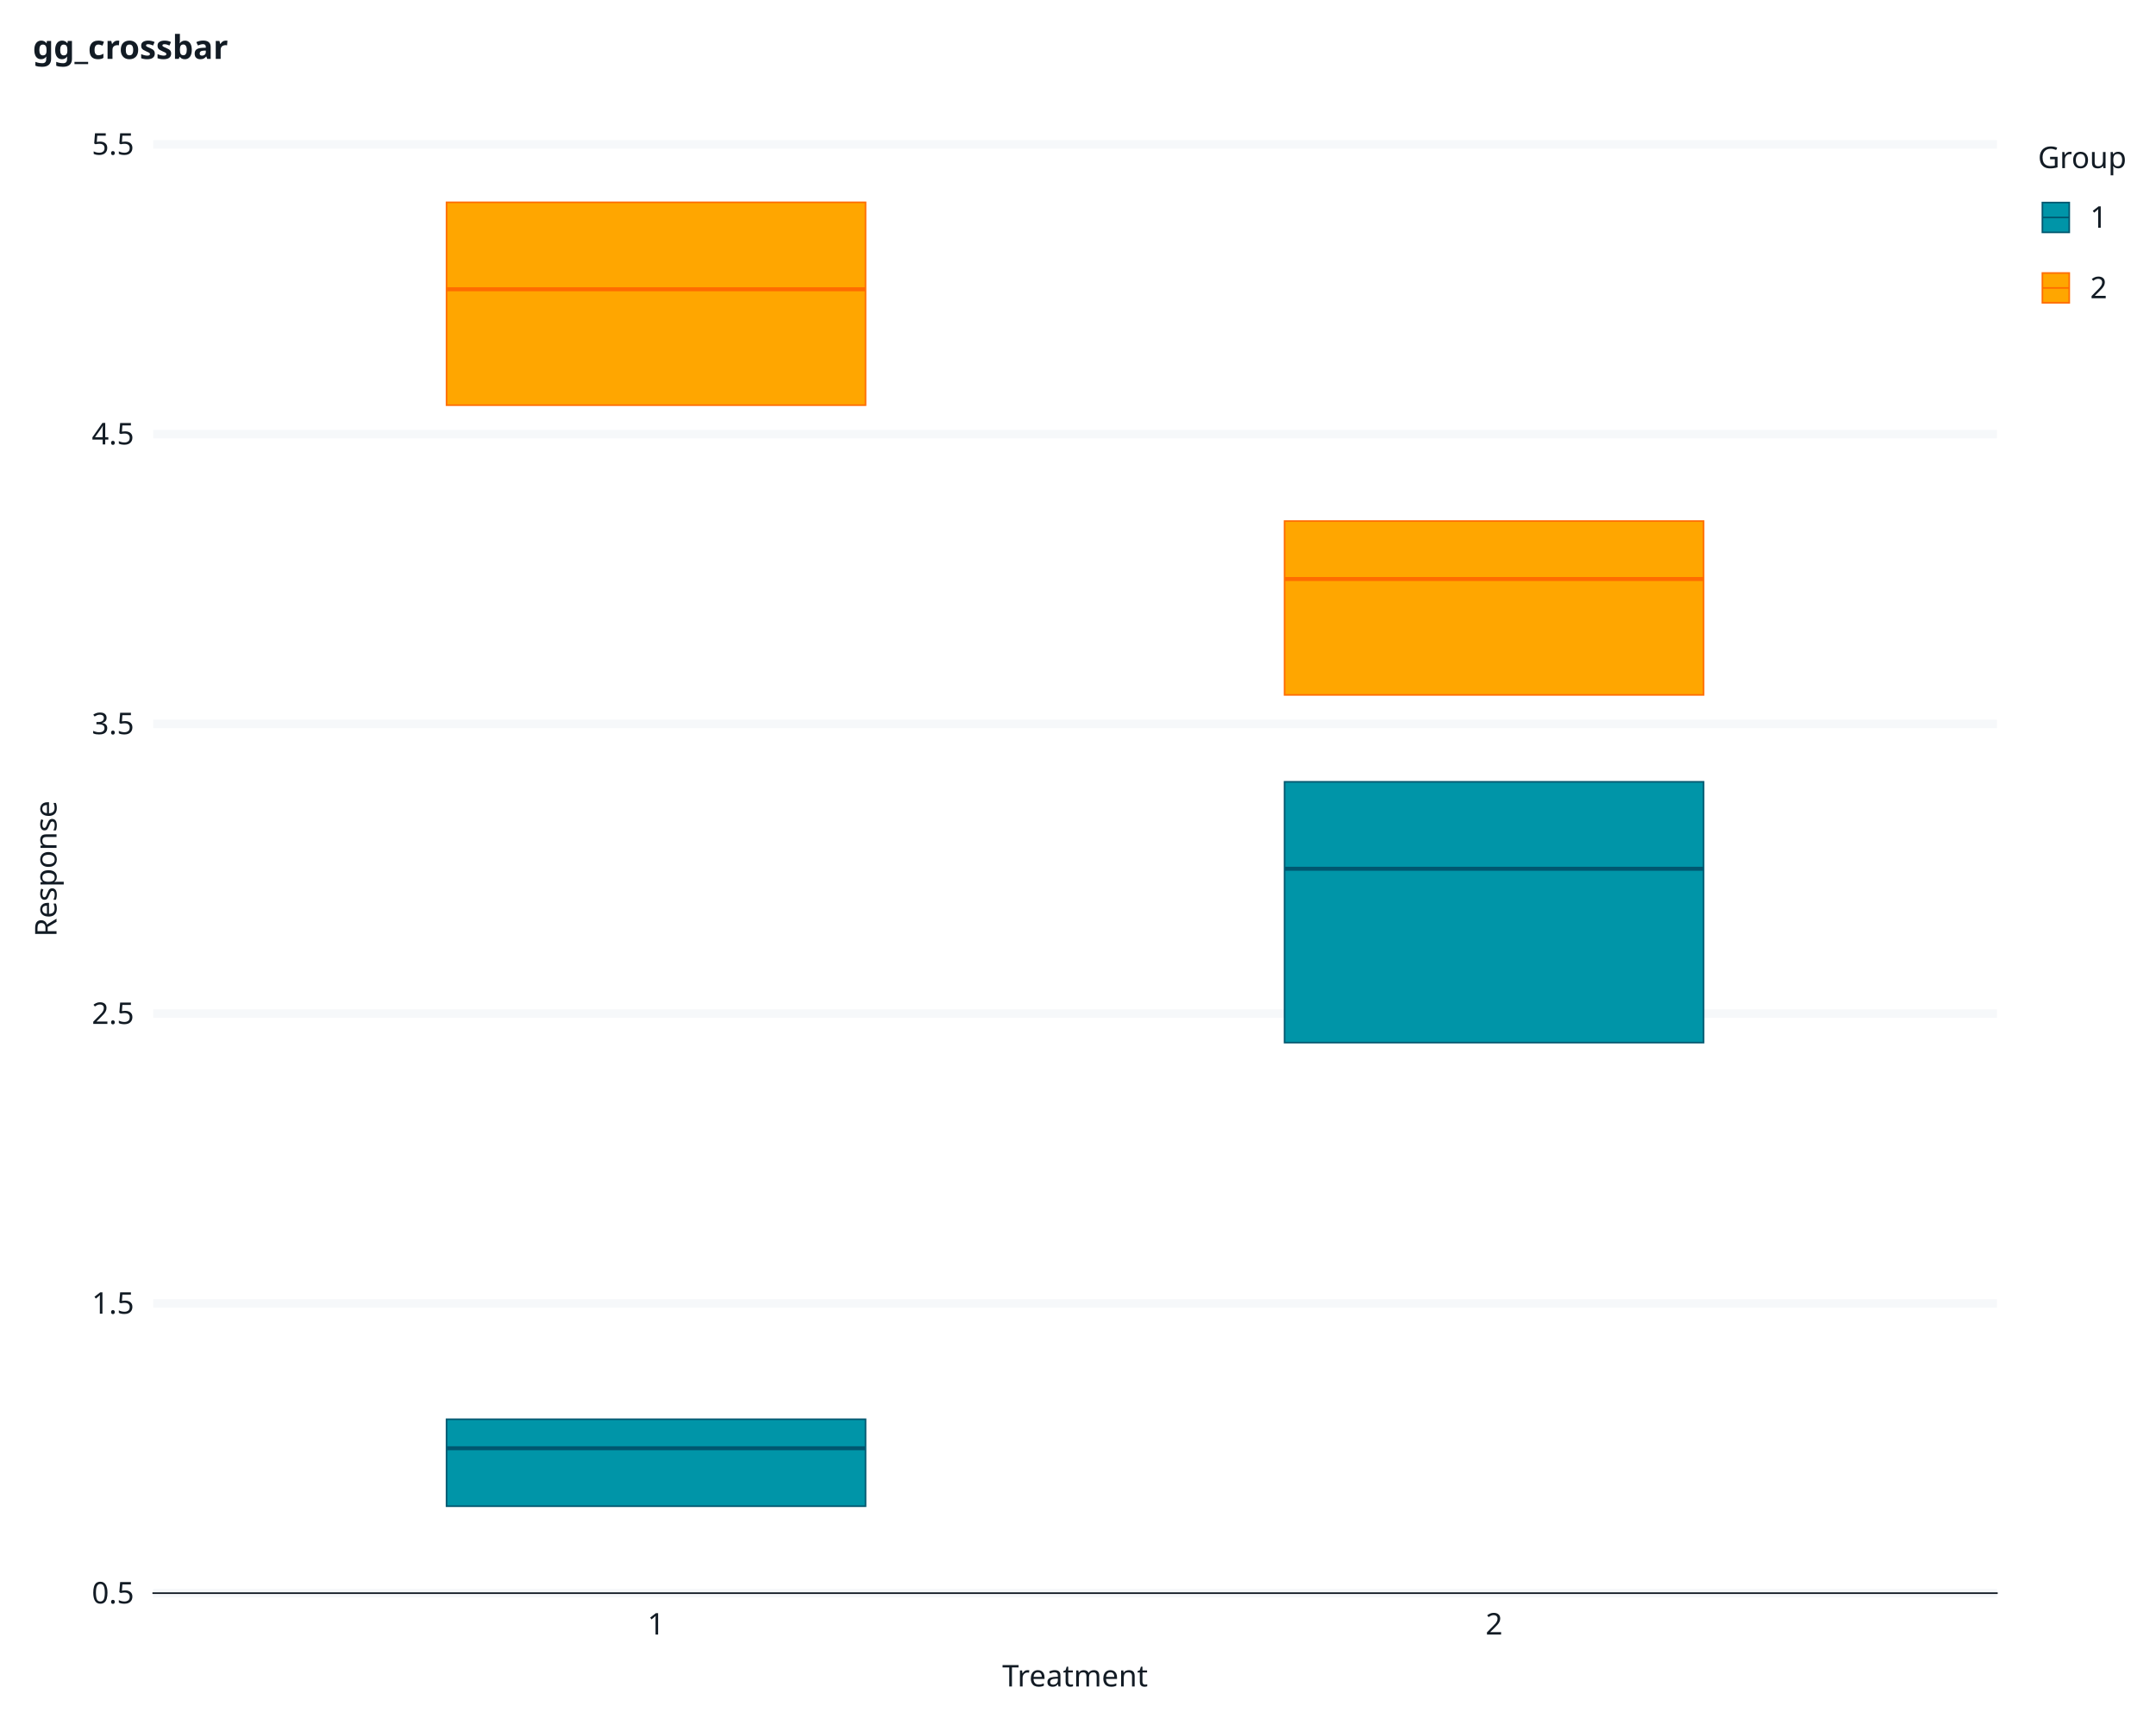
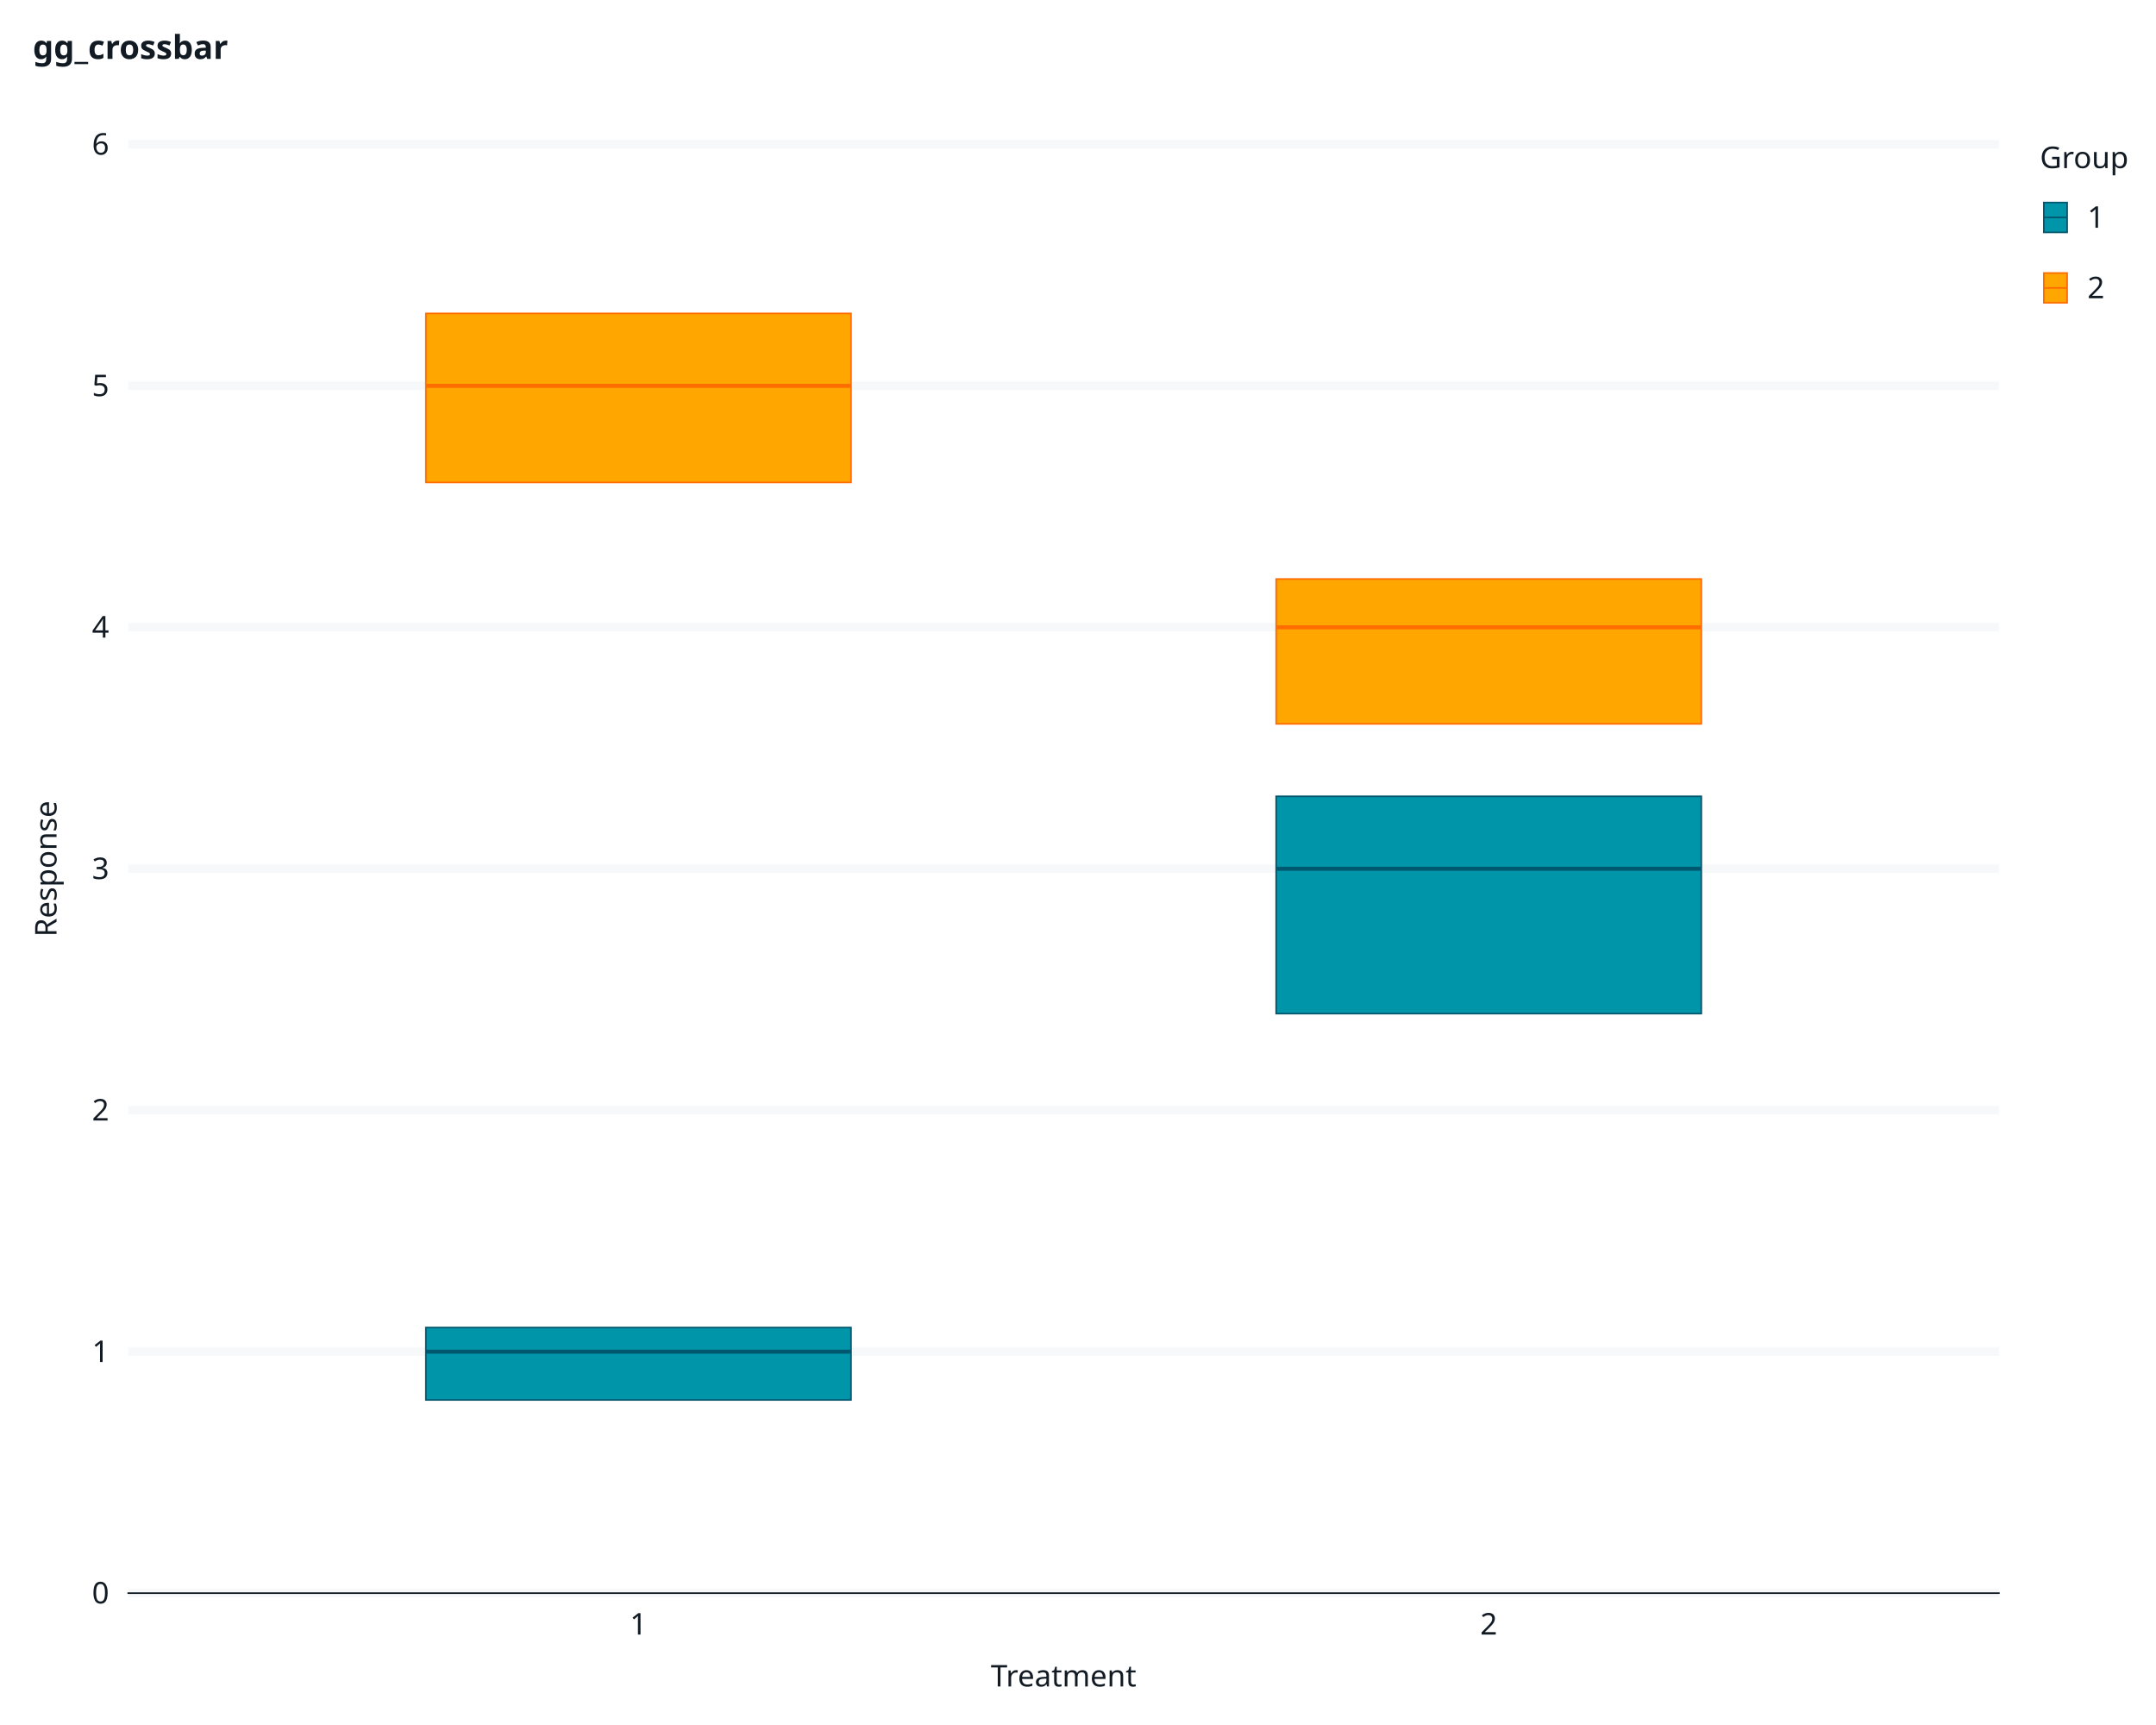
<svg xmlns="http://www.w3.org/2000/svg" class="svglite" data-engine-version="2.0" width="720.00pt" height="576.00pt" viewBox="0 0 720.00 576.00">
  <defs>
    <style type="text/css">
    .svglite line, .svglite polyline, .svglite polygon, .svglite path, .svglite rect, .svglite circle {
      fill: none;
      stroke: #000000;
      stroke-linecap: round;
      stroke-linejoin: round;
      stroke-miterlimit: 10.00;
    }
  </style>
  </defs>
  <rect width="100%" height="100%" style="stroke: none; fill: #FFFFFF;" />
  <defs>
    <clipPath id="cpMC4wMHw3MjAuMDB8MC4wMHw1NzYuMDA=">
      <rect x="0.00" y="0.00" width="720.00" height="576.00" />
    </clipPath>
  </defs>
  <g clip-path="url(#cpMC4wMHw3MjAuMDB8MC4wMHw1NzYuMDA=)">
-     <rect x="0.00" y="0.00" width="720.00" height="576.00" style="stroke-width: 1.07; stroke: #FFFFFF; fill: #FFFFFF;" />
-     <rect x="51.17" y="48.21" width="615.70" height="483.76" style="stroke-width: 1.07; stroke: #FFFFFF; fill: #FFFFFF;" />
-     <polyline points="51.17,531.97 666.87,531.97 " style="stroke-width: 2.84; stroke: #F6F8FA; stroke-linecap: butt;" />
-     <polyline points="51.17,435.21 666.87,435.21 " style="stroke-width: 2.84; stroke: #F6F8FA; stroke-linecap: butt;" />
-     <polyline points="51.17,338.46 666.87,338.46 " style="stroke-width: 2.84; stroke: #F6F8FA; stroke-linecap: butt;" />
-     <polyline points="51.17,241.71 666.87,241.71 " style="stroke-width: 2.84; stroke: #F6F8FA; stroke-linecap: butt;" />
-     <polyline points="51.17,144.96 666.87,144.96 " style="stroke-width: 2.84; stroke: #F6F8FA; stroke-linecap: butt;" />
-     <polyline points="51.17,48.21 666.87,48.21 " style="stroke-width: 2.84; stroke: #F6F8FA; stroke-linecap: butt;" />
-     <polyline points="219.09,531.97 219.09,48.21 " style="stroke-width: 2.84; stroke: none; stroke-linecap: butt;" />
-     <polyline points="498.95,531.97 498.95,48.21 " style="stroke-width: 2.84; stroke: none; stroke-linecap: butt;" />
-     <polygon points="149.12,473.91 149.12,502.94 289.05,502.94 289.05,473.91 149.12,473.91 " style="stroke-width: 0.53; stroke: #00576F; stroke-linecap: butt; stroke-linejoin: miter; fill: #0095A8;" />
-     <polygon points="149.12,67.56 149.12,135.29 289.05,135.29 289.05,67.56 149.12,67.56 " style="stroke-width: 0.53; stroke: #FF6C00; stroke-linecap: butt; stroke-linejoin: miter; fill: #FFA600;" />
-     <polygon points="428.98,261.06 428.98,348.14 568.91,348.14 568.91,261.06 428.98,261.06 " style="stroke-width: 0.53; stroke: #00576F; stroke-linecap: butt; stroke-linejoin: miter; fill: #0095A8;" />
-     <polygon points="428.98,173.99 428.98,232.04 568.91,232.04 568.91,173.99 428.98,173.99 " style="stroke-width: 0.53; stroke: #FF6C00; stroke-linecap: butt; stroke-linejoin: miter; fill: #FFA600;" />
-     <line x1="149.12" y1="483.59" x2="289.05" y2="483.59" style="stroke-width: 1.33; stroke: #00576F; stroke-linecap: butt; stroke-linejoin: miter;" />
-     <line x1="149.12" y1="96.59" x2="289.05" y2="96.59" style="stroke-width: 1.33; stroke: #FF6C00; stroke-linecap: butt; stroke-linejoin: miter;" />
-     <line x1="428.98" y1="290.09" x2="568.91" y2="290.09" style="stroke-width: 1.33; stroke: #00576F; stroke-linecap: butt; stroke-linejoin: miter;" />
-     <line x1="428.98" y1="193.34" x2="568.91" y2="193.34" style="stroke-width: 1.33; stroke: #FF6C00; stroke-linecap: butt; stroke-linejoin: miter;" />
-     <polyline points="51.17,531.97 51.17,48.21 " style="stroke-width: 0.53; stroke: none; stroke-linecap: square;" />
-     <text x="44.78" y="535.41" text-anchor="end" style="font-size: 10.00px; fill: #121B24; font-family: sans;" textLength="13.90px" lengthAdjust="spacingAndGlyphs">0.5</text>
-     <text x="44.78" y="438.66" text-anchor="end" style="font-size: 10.00px; fill: #121B24; font-family: sans;" textLength="13.90px" lengthAdjust="spacingAndGlyphs">1.5</text>
-     <text x="44.78" y="341.90" text-anchor="end" style="font-size: 10.00px; fill: #121B24; font-family: sans;" textLength="13.90px" lengthAdjust="spacingAndGlyphs">2.5</text>
-     <text x="44.78" y="245.15" text-anchor="end" style="font-size: 10.00px; fill: #121B24; font-family: sans;" textLength="13.90px" lengthAdjust="spacingAndGlyphs">3.5</text>
-     <text x="44.78" y="148.40" text-anchor="end" style="font-size: 10.00px; fill: #121B24; font-family: sans;" textLength="13.90px" lengthAdjust="spacingAndGlyphs">4.5</text>
-     <text x="44.78" y="51.65" text-anchor="end" style="font-size: 10.00px; fill: #121B24; font-family: sans;" textLength="13.90px" lengthAdjust="spacingAndGlyphs">5.5</text>
-     <polyline points="47.52,531.97 51.17,531.97 " style="stroke-width: 0.53; stroke: none; stroke-linecap: butt;" />
-     <polyline points="47.52,435.21 51.17,435.21 " style="stroke-width: 0.53; stroke: none; stroke-linecap: butt;" />
-     <polyline points="47.52,338.46 51.17,338.46 " style="stroke-width: 0.53; stroke: none; stroke-linecap: butt;" />
-     <polyline points="47.52,241.71 51.17,241.71 " style="stroke-width: 0.53; stroke: none; stroke-linecap: butt;" />
-     <polyline points="47.52,144.96 51.17,144.96 " style="stroke-width: 0.53; stroke: none; stroke-linecap: butt;" />
-     <polyline points="47.52,48.21 51.17,48.21 " style="stroke-width: 0.53; stroke: none; stroke-linecap: butt;" />
-     <polyline points="51.17,531.97 666.87,531.97 " style="stroke-width: 0.53; stroke: #121B24; stroke-linecap: square;" />
-     <polyline points="219.09,535.62 219.09,531.97 " style="stroke-width: 0.53; stroke: none; stroke-linecap: butt;" />
-     <polyline points="498.95,535.62 498.95,531.97 " style="stroke-width: 0.53; stroke: none; stroke-linecap: butt;" />
-     <text x="219.09" y="545.79" text-anchor="middle" style="font-size: 10.00px; fill: #121B24; font-family: sans;" textLength="5.56px" lengthAdjust="spacingAndGlyphs">1</text>
-     <text x="498.95" y="545.79" text-anchor="middle" style="font-size: 10.00px; fill: #121B24; font-family: sans;" textLength="5.56px" lengthAdjust="spacingAndGlyphs">2</text>
-     <text x="359.02" y="563.13" text-anchor="middle" style="font-size: 10.00px; fill: #121B24; font-family: sans;" textLength="45.58px" lengthAdjust="spacingAndGlyphs">Treatment</text>
+     <rect x="0" y="0.00" width="720.00" height="576.00" style="stroke-width: 1.07; stroke: #FFFFFF; fill: #FFFFFF;" />
+     <rect x="42.83" y="48.21" width="624.71" height="483.76" style="stroke-width: 1.07; stroke: #FFFFFF; fill: #FFFFFF;" />
+     <polyline points="42.83,531.97 667.54,531.97 " style="stroke-width: 2.84; stroke: #F6F8FA; stroke-linecap: butt;" />
+     <polyline points="42.83,451.34 667.54,451.34 " style="stroke-width: 2.84; stroke: #F6F8FA; stroke-linecap: butt;" />
+     <polyline points="42.83,370.71 667.54,370.71 " style="stroke-width: 2.84; stroke: #F6F8FA; stroke-linecap: butt;" />
+     <polyline points="42.83,290.09 667.54,290.09 " style="stroke-width: 2.84; stroke: #F6F8FA; stroke-linecap: butt;" />
+     <polyline points="42.83,209.46 667.54,209.46 " style="stroke-width: 2.84; stroke: #F6F8FA; stroke-linecap: butt;" />
+     <polyline points="42.83,128.84 667.54,128.84 " style="stroke-width: 2.84; stroke: #F6F8FA; stroke-linecap: butt;" />
+     <polyline points="42.83,48.21 667.54,48.21 " style="stroke-width: 2.84; stroke: #F6F8FA; stroke-linecap: butt;" />
+     <polyline points="213.21,531.97 213.21,48.21 " style="stroke-width: 2.84; stroke: none; stroke-linecap: butt;" />
+     <polyline points="497.17,531.97 497.17,48.21 " style="stroke-width: 2.84; stroke: none; stroke-linecap: butt;" />
+     <polygon points="142.22,443.28 142.22,467.46 284.20,467.46 284.20,443.28 142.22,443.28 " style="stroke-width: 0.53; stroke: #00576F; stroke-linecap: butt; stroke-linejoin: miter; fill: #0095A8;" />
+     <polygon points="142.22,104.65 142.22,161.09 284.20,161.09 284.20,104.65 142.22,104.65 " style="stroke-width: 0.53; stroke: #FF6C00; stroke-linecap: butt; stroke-linejoin: miter; fill: #FFA600;" />
+     <polygon points="426.18,265.90 426.18,338.46 568.16,338.46 568.16,265.90 426.18,265.90 " style="stroke-width: 0.53; stroke: #00576F; stroke-linecap: butt; stroke-linejoin: miter; fill: #0095A8;" />
+     <polygon points="426.18,193.34 426.18,241.71 568.16,241.71 568.16,193.34 426.18,193.34 " style="stroke-width: 0.53; stroke: #FF6C00; stroke-linecap: butt; stroke-linejoin: miter; fill: #FFA600;" />
+     <line x1="142.22" y1="451.34" x2="284.20" y2="451.34" style="stroke-width: 1.33; stroke: #00576F; stroke-linecap: butt; stroke-linejoin: miter;" />
+     <line x1="142.22" y1="128.84" x2="284.20" y2="128.84" style="stroke-width: 1.33; stroke: #FF6C00; stroke-linecap: butt; stroke-linejoin: miter;" />
+     <line x1="426.18" y1="290.09" x2="568.16" y2="290.09" style="stroke-width: 1.33; stroke: #00576F; stroke-linecap: butt; stroke-linejoin: miter;" />
+     <line x1="426.18" y1="209.46" x2="568.16" y2="209.46" style="stroke-width: 1.33; stroke: #FF6C00; stroke-linecap: butt; stroke-linejoin: miter;" />
+     <polyline points="42.83,531.97 42.83,48.21 " style="stroke-width: 0.53; stroke: none; stroke-linecap: square;" />
+     <text x="36.44" y="535.41" text-anchor="end" style="font-size: 10.00px; fill: #121B24; font-family: sans;" textLength="5.56px" lengthAdjust="spacingAndGlyphs">0</text>
+     <text x="36.44" y="454.78" text-anchor="end" style="font-size: 10.00px; fill: #121B24; font-family: sans;" textLength="5.56px" lengthAdjust="spacingAndGlyphs">1</text>
+     <text x="36.44" y="374.15" text-anchor="end" style="font-size: 10.00px; fill: #121B24; font-family: sans;" textLength="5.56px" lengthAdjust="spacingAndGlyphs">2</text>
+     <text x="36.44" y="293.53" text-anchor="end" style="font-size: 10.00px; fill: #121B24; font-family: sans;" textLength="5.56px" lengthAdjust="spacingAndGlyphs">3</text>
+     <text x="36.44" y="212.90" text-anchor="end" style="font-size: 10.00px; fill: #121B24; font-family: sans;" textLength="5.56px" lengthAdjust="spacingAndGlyphs">4</text>
+     <text x="36.44" y="132.28" text-anchor="end" style="font-size: 10.00px; fill: #121B24; font-family: sans;" textLength="5.56px" lengthAdjust="spacingAndGlyphs">5</text>
+     <text x="36.44" y="51.65" text-anchor="end" style="font-size: 10.00px; fill: #121B24; font-family: sans;" textLength="5.56px" lengthAdjust="spacingAndGlyphs">6</text>
+     <polyline points="39.18,531.97 42.83,531.97 " style="stroke-width: 0.53; stroke: none; stroke-linecap: butt;" />
+     <polyline points="39.18,451.34 42.83,451.34 " style="stroke-width: 0.53; stroke: none; stroke-linecap: butt;" />
+     <polyline points="39.18,370.71 42.83,370.71 " style="stroke-width: 0.53; stroke: none; stroke-linecap: butt;" />
+     <polyline points="39.18,290.09 42.83,290.09 " style="stroke-width: 0.53; stroke: none; stroke-linecap: butt;" />
+     <polyline points="39.18,209.46 42.83,209.46 " style="stroke-width: 0.53; stroke: none; stroke-linecap: butt;" />
+     <polyline points="39.18,128.84 42.83,128.84 " style="stroke-width: 0.53; stroke: none; stroke-linecap: butt;" />
+     <polyline points="39.18,48.21 42.83,48.21 " style="stroke-width: 0.53; stroke: none; stroke-linecap: butt;" />
+     <polyline points="42.83,531.97 667.54,531.97 " style="stroke-width: 0.53; stroke: #121B24; stroke-linecap: square;" />
+     <polyline points="213.21,535.62 213.21,531.97 " style="stroke-width: 0.53; stroke: none; stroke-linecap: butt;" />
+     <polyline points="497.17,535.62 497.17,531.97 " style="stroke-width: 0.53; stroke: none; stroke-linecap: butt;" />
+     <text x="213.21" y="545.79" text-anchor="middle" style="font-size: 10.00px; fill: #121B24; font-family: sans;" textLength="5.56px" lengthAdjust="spacingAndGlyphs">1</text>
+     <text x="497.17" y="545.79" text-anchor="middle" style="font-size: 10.00px; fill: #121B24; font-family: sans;" textLength="5.56px" lengthAdjust="spacingAndGlyphs">2</text>
+     <text x="355.19" y="563.13" text-anchor="middle" style="font-size: 10.00px; fill: #121B24; font-family: sans;" textLength="45.58px" lengthAdjust="spacingAndGlyphs">Treatment</text>
    <text transform="translate(18.88,290.09) rotate(-90)" text-anchor="middle" style="font-size: 10.00px; fill: #121B24; font-family: sans;" textLength="45.04px" lengthAdjust="spacingAndGlyphs">Response</text>
-     <rect x="672.35" y="48.21" width="25.74" height="66.11" style="stroke-width: 1.07; stroke: #FFFFFF; fill: #FFFFFF;" />
-     <text x="680.57" y="56.13" style="font-size: 10.00px; fill: #121B24; font-family: sans;" textLength="27.80px" lengthAdjust="spacingAndGlyphs">Group</text>
-     <rect x="680.57" y="62.65" width="11.96" height="19.92" style="stroke-width: 1.07; stroke: #FFFFFF; fill: #FFFFFF;" />
-     <rect x="682.06" y="67.63" width="8.97" height="9.96" style="stroke-width: 0.53; stroke: #00576F; stroke-linecap: butt; stroke-linejoin: miter; fill: #0095A8;" />
-     <polyline points="682.06,72.61 691.03,72.61 " style="stroke-width: 0.53; stroke: #00576F; stroke-linecap: butt; stroke-linejoin: miter;" />
-     <rect x="680.57" y="86.18" width="11.96" height="19.92" style="stroke-width: 1.07; stroke: #FFFFFF; fill: #FFFFFF;" />
-     <rect x="682.06" y="91.16" width="8.97" height="9.96" style="stroke-width: 0.53; stroke: #FF6C00; stroke-linecap: butt; stroke-linejoin: miter; fill: #FFA600;" />
-     <polyline points="682.06,96.14 691.03,96.14 " style="stroke-width: 0.53; stroke: #FF6C00; stroke-linecap: butt; stroke-linejoin: miter;" />
-     <text x="698.00" y="76.05" style="font-size: 10.00px; fill: #121B24; font-family: sans;" textLength="5.56px" lengthAdjust="spacingAndGlyphs">1</text>
-     <text x="698.00" y="99.58" style="font-size: 10.00px; fill: #121B24; font-family: sans;" textLength="5.56px" lengthAdjust="spacingAndGlyphs">2</text>
+     <rect x="673.02" y="48.21" width="25.06" height="66.11" style="stroke-width: 1.07; stroke: #FFFFFF; fill: #FFFFFF;" />
+     <text x="681.24" y="56.13" style="font-size: 10.00px; fill: #121B24; font-family: sans;" textLength="27.80px" lengthAdjust="spacingAndGlyphs">Group</text>
+     <rect x="681.24" y="62.65" width="10.37" height="19.92" style="stroke-width: 1.07; stroke: #FFFFFF; fill: #FFFFFF;" />
+     <rect x="682.54" y="67.63" width="7.78" height="9.96" style="stroke-width: 0.53; stroke: #00576F; stroke-linecap: butt; stroke-linejoin: miter; fill: #0095A8;" />
+     <polyline points="682.54,72.61 690.32,72.61 " style="stroke-width: 0.53; stroke: #00576F; stroke-linecap: butt; stroke-linejoin: miter;" />
+     <rect x="681.24" y="86.18" width="10.37" height="19.92" style="stroke-width: 1.07; stroke: #FFFFFF; fill: #FFFFFF;" />
+     <rect x="682.54" y="91.16" width="7.78" height="9.96" style="stroke-width: 0.53; stroke: #FF6C00; stroke-linecap: butt; stroke-linejoin: miter; fill: #FFA600;" />
+     <polyline points="682.54,96.14 690.32,96.14 " style="stroke-width: 0.53; stroke: #FF6C00; stroke-linecap: butt; stroke-linejoin: miter;" />
+     <text x="697.09" y="76.05" style="font-size: 10.00px; fill: #121B24; font-family: sans;" textLength="5.56px" lengthAdjust="spacingAndGlyphs">1</text>
+     <text x="697.09" y="99.58" style="font-size: 10.00px; fill: #121B24; font-family: sans;" textLength="5.56px" lengthAdjust="spacingAndGlyphs">2</text>
    <text x="10.96" y="19.67" style="font-size: 11.00px; font-weight: bold; fill: #121B24; font-family: sans;" textLength="60.55px" lengthAdjust="spacingAndGlyphs">gg_crossbar</text>
  </g>
</svg>
